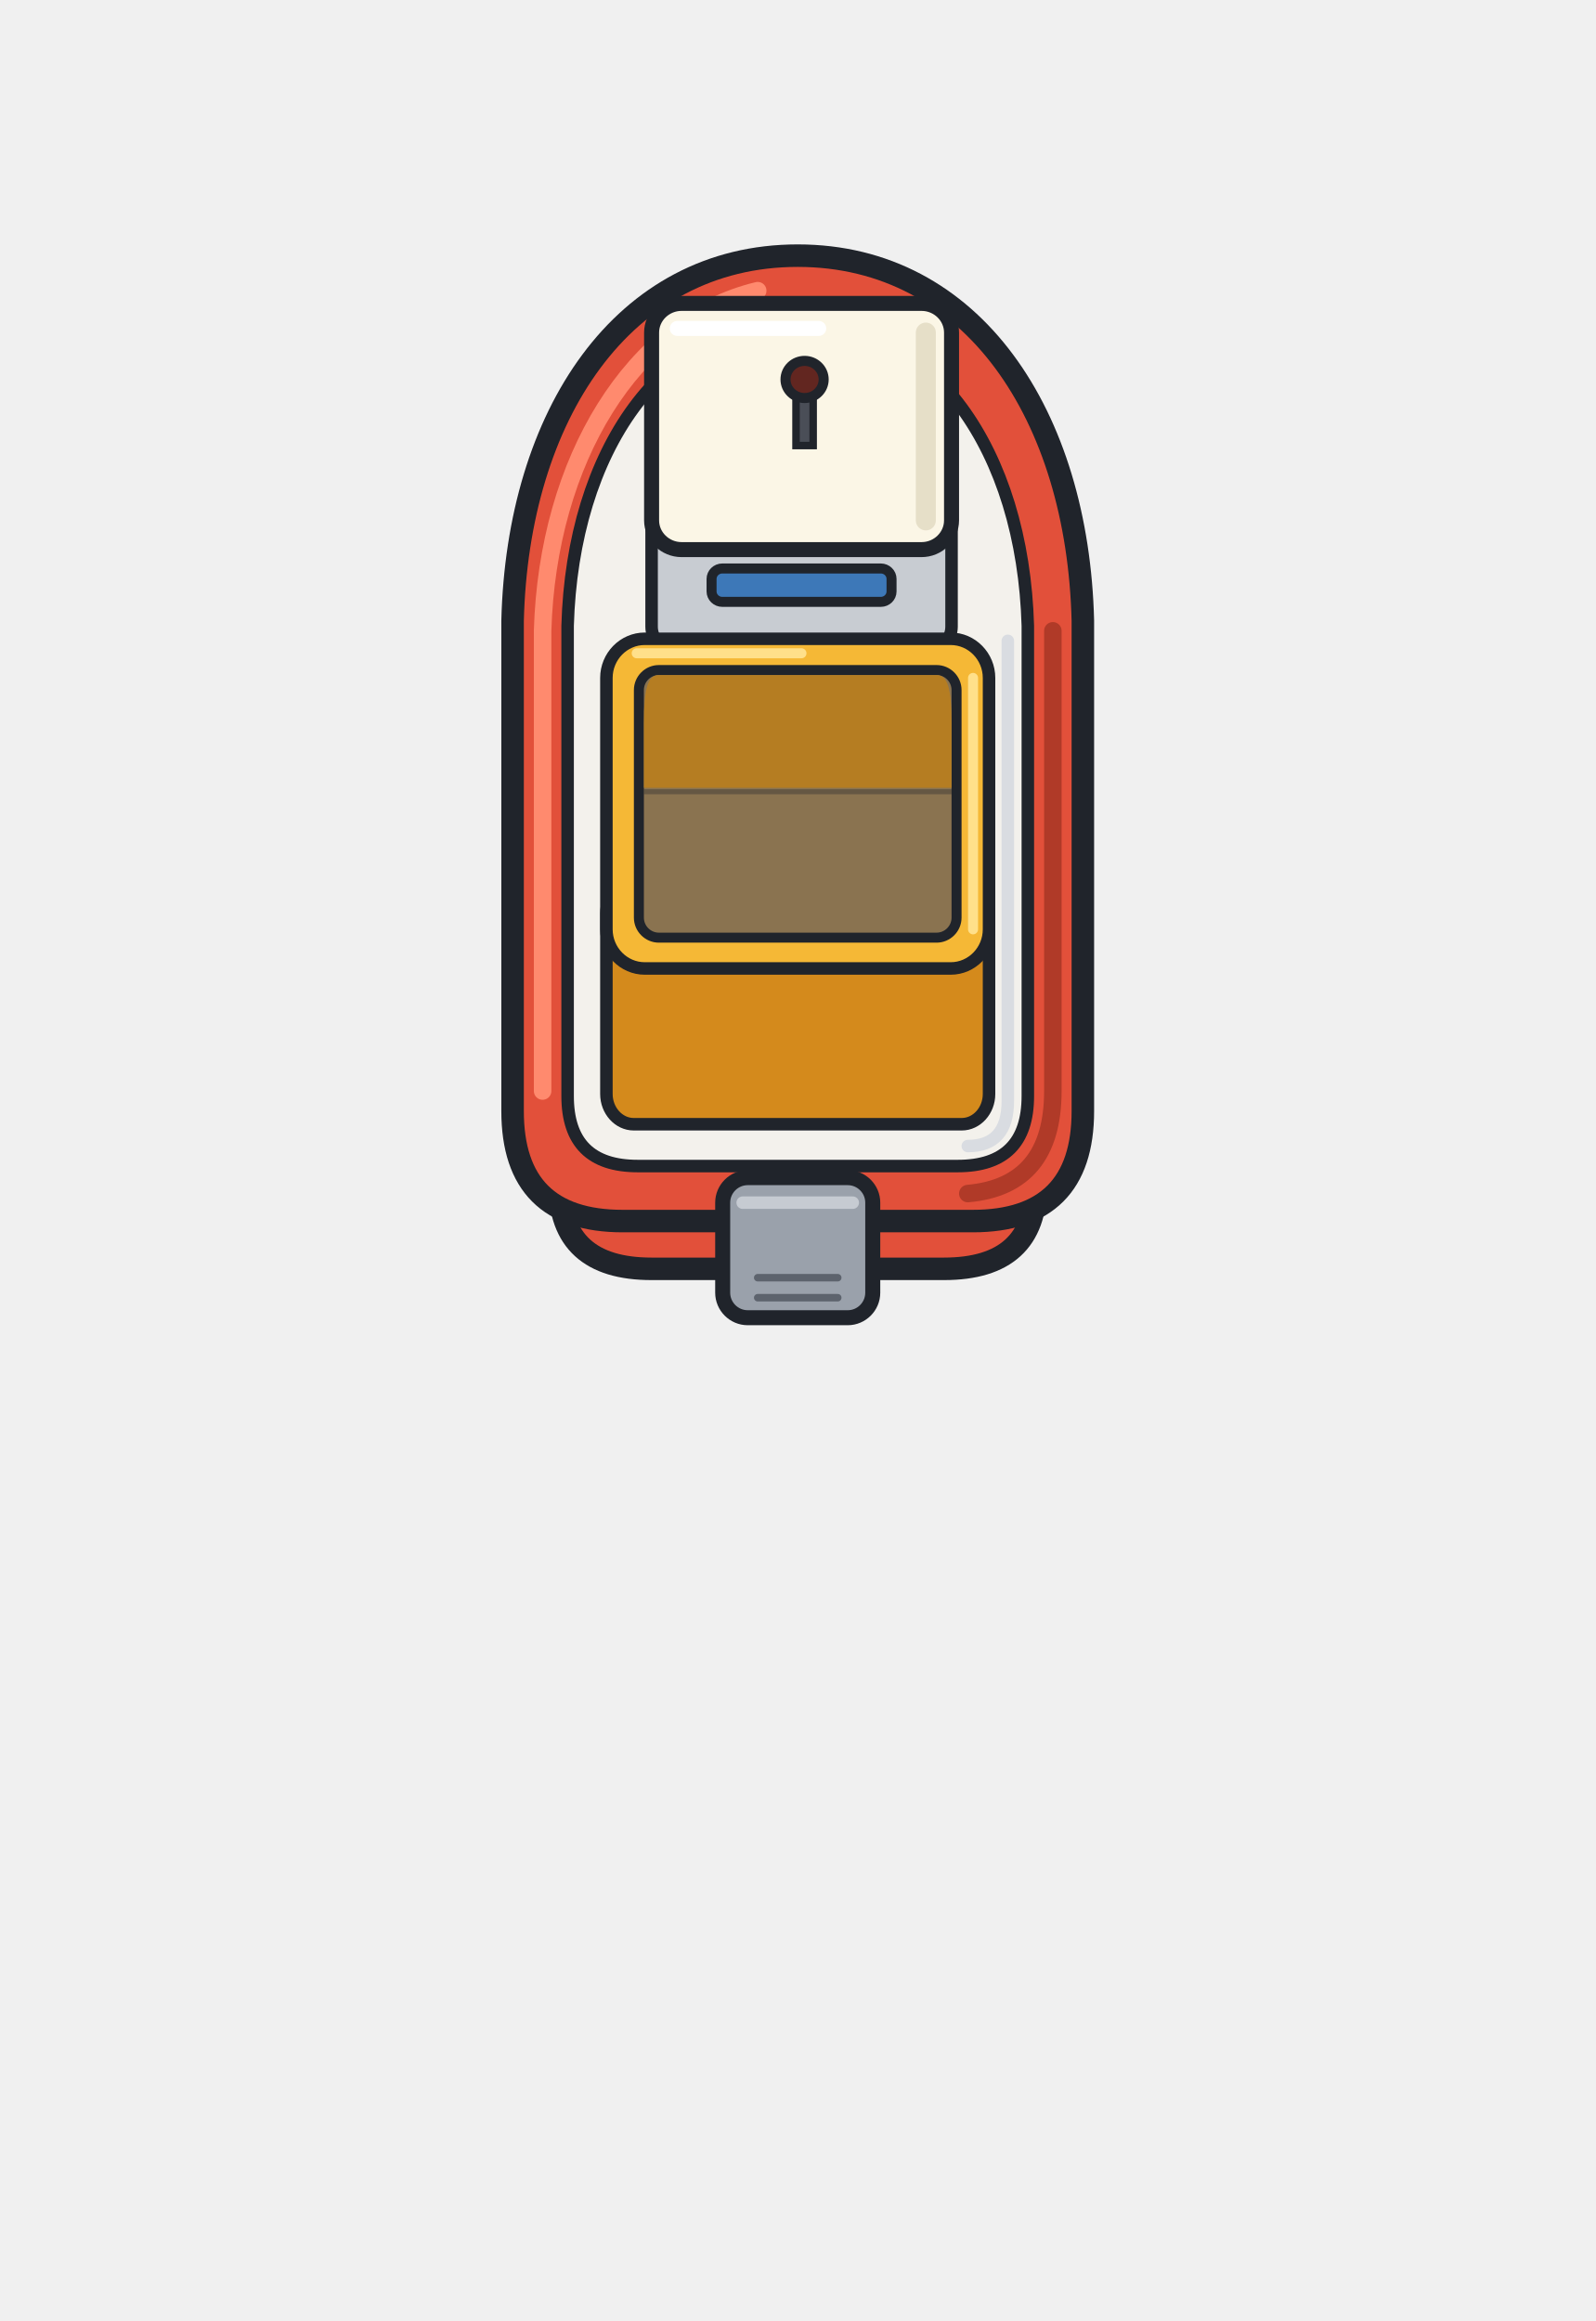
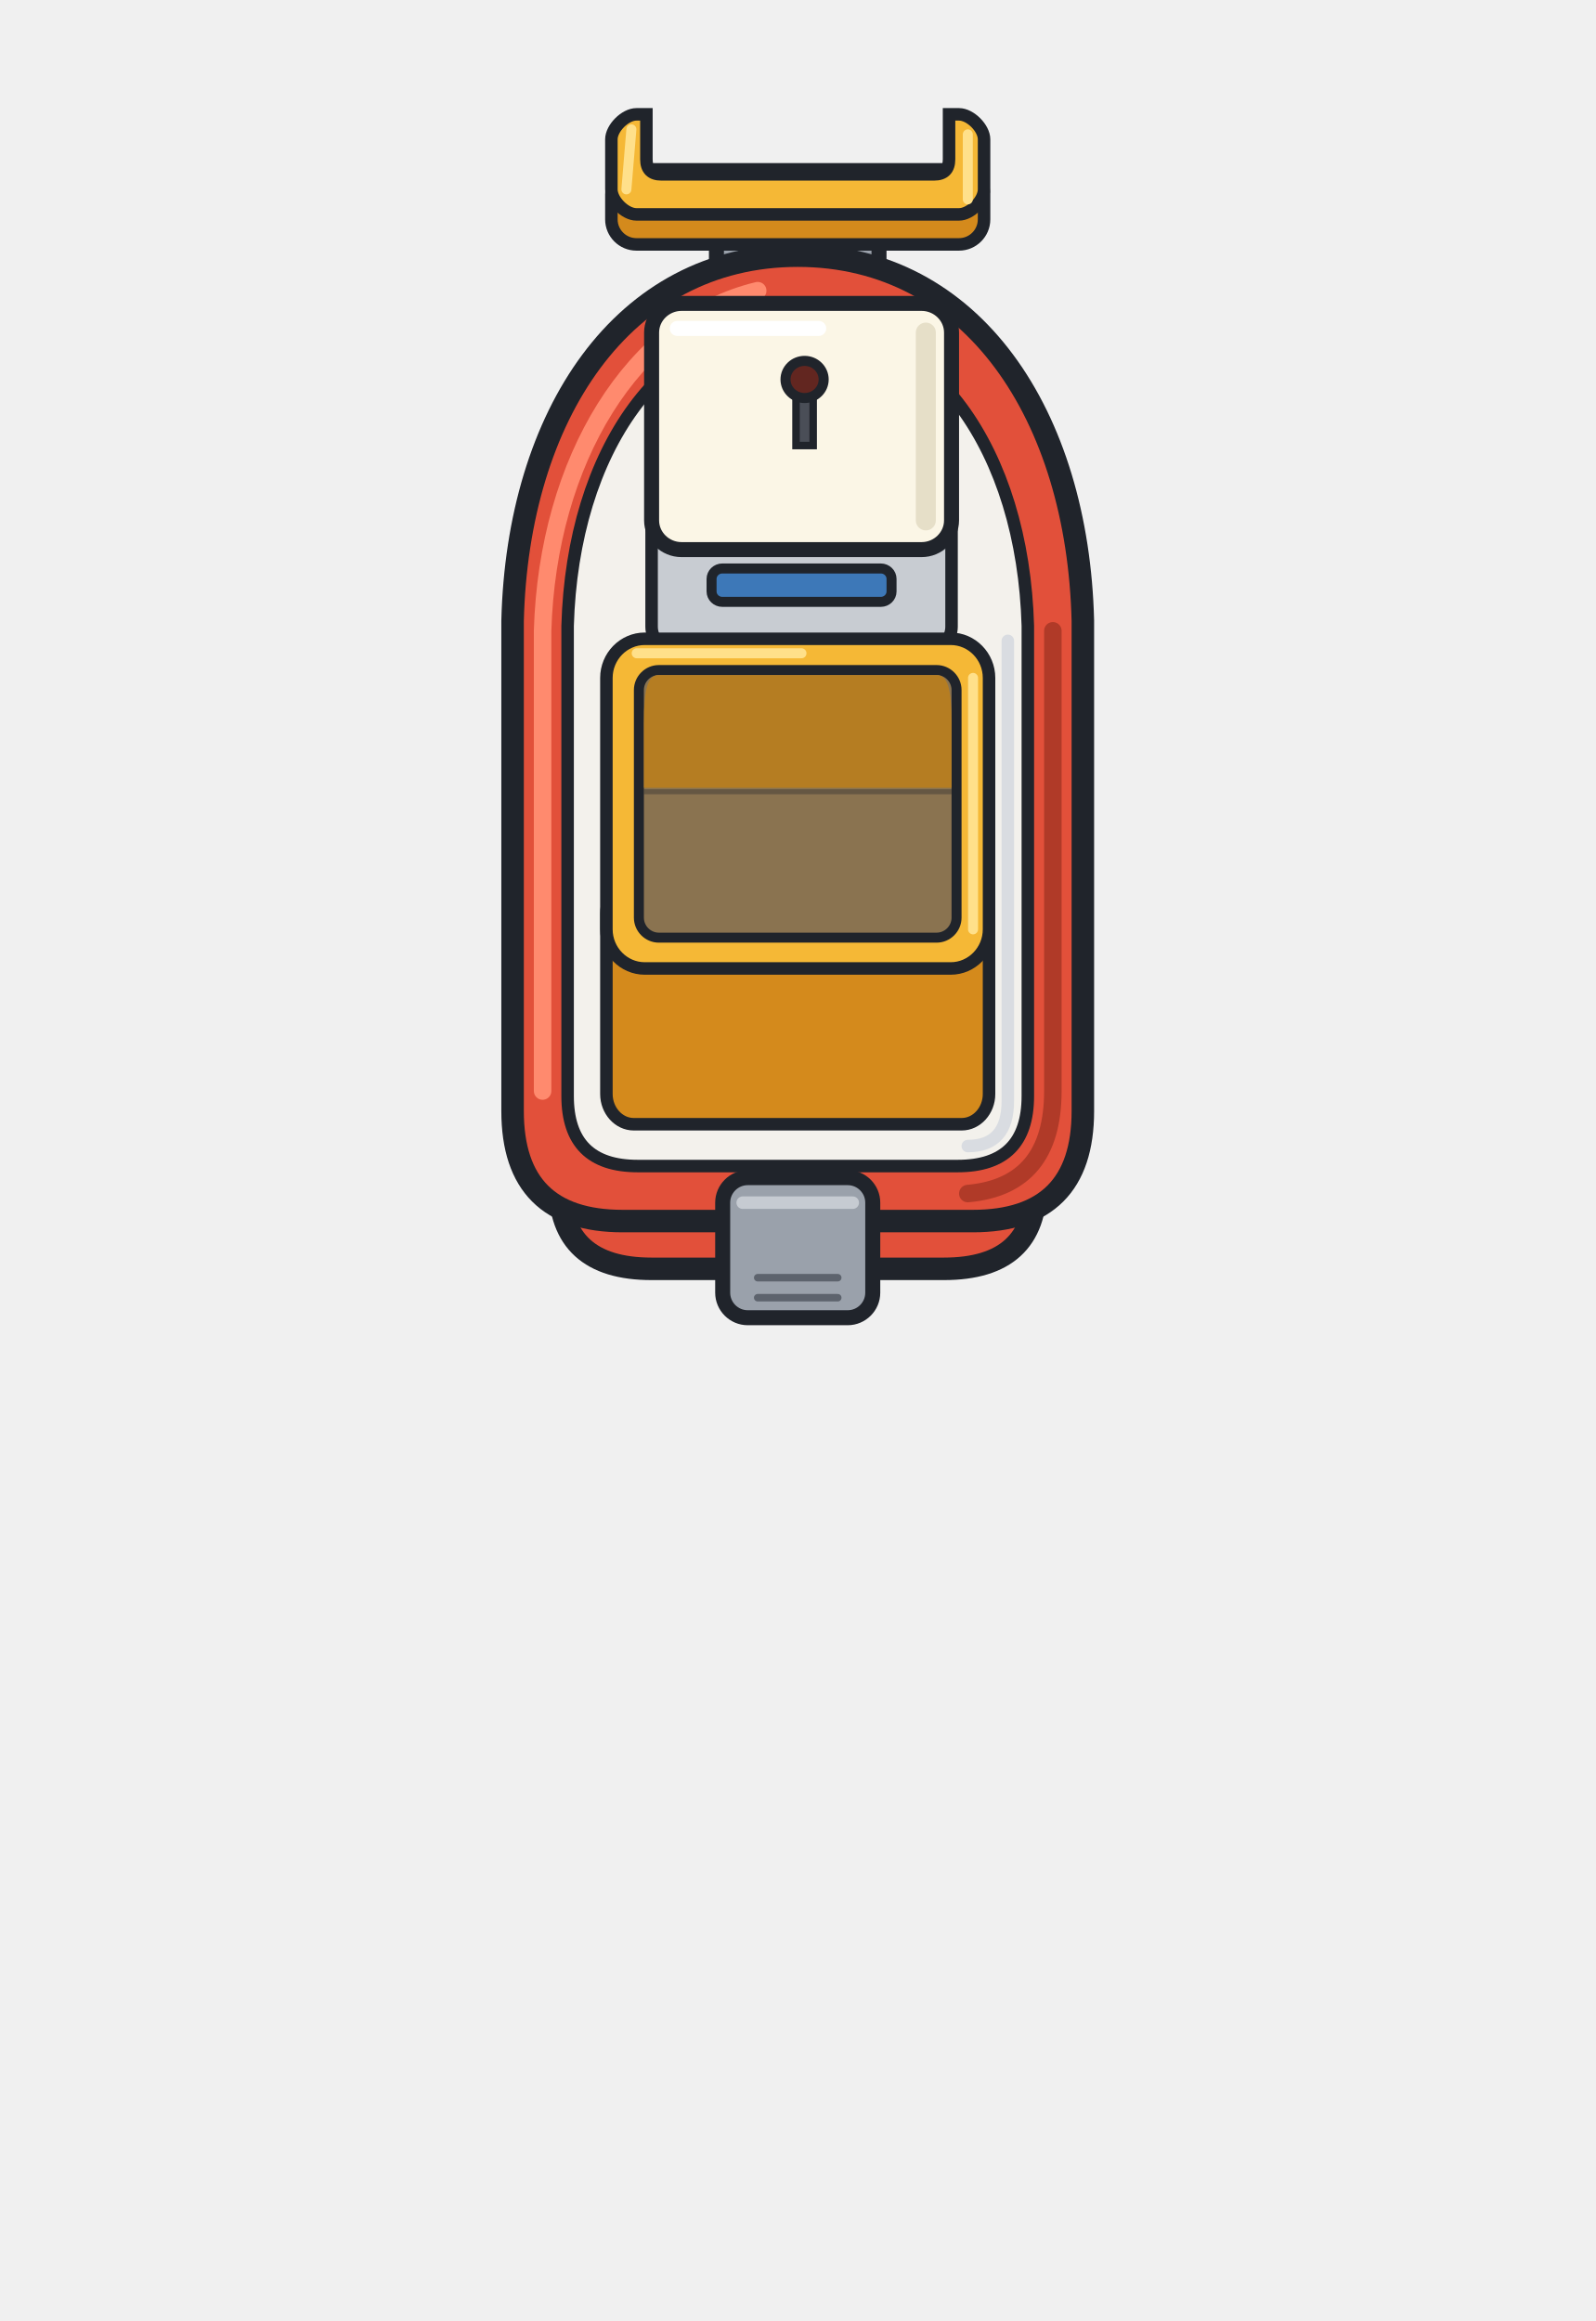
<svg xmlns="http://www.w3.org/2000/svg" viewBox="0 0 586.828 853.758">
  <defs>
    <style>
      .cls-1{fill:#e2503a;stroke:#20242b;stroke-width:8.28;stroke-miterlimit:10}
      .cls-2{fill:none;stroke:#ff8a6e;stroke-width:6.44;stroke-linecap:round}
      .cls-3{fill:none;stroke:#b03a28;stroke-width:6.44;stroke-linecap:round}
      .cls-4{fill:#f3f1ec;stroke:#20242b;stroke-width:4.60;stroke-miterlimit:10}
      .cls-5{fill:none;stroke:#d9dce1;stroke-width:4.60;stroke-linecap:round}
      .cls-6{fill:#9aa1ab;stroke:#20242b;stroke-width:5.52;stroke-miterlimit:10}
      .cls-7{fill:none;stroke:#c6cbd2;stroke-width:4.60;stroke-linecap:round}
      .cls-8{fill:none;stroke:#5d636d;stroke-width:2.76;stroke-linecap:round}
      .cls-9{fill:#c8ccd2;stroke:#20242b;stroke-width:4.60;stroke-miterlimit:10}
      .cls-10{fill:#3d78b8;stroke:#20242b;stroke-width:3.68;stroke-miterlimit:10}
      .cls-11{fill:#fbf6e6;stroke:#20242b;stroke-width:5.52;stroke-miterlimit:10}
      .cls-12{fill:none;stroke:#ffffff;stroke-width:5.52;stroke-linecap:round}
      .cls-13{fill:none;stroke:#e6dfc8;stroke-width:7.36;stroke-linecap:round}
      .cls-14{fill:#4a4e57;stroke:#20242b;stroke-width:2.76;stroke-miterlimit:10}
      .cls-15{fill:#ffb02e;stroke:#20242b;stroke-width:3.68;stroke-miterlimit:10}
      .cls-16{fill:#d48a1c;stroke:#20242b;stroke-width:4.60;stroke-miterlimit:10}
      .cls-17{fill:#f5b836;stroke:#20242b;stroke-width:4.60;stroke-miterlimit:10}
      .cls-18{fill:none;stroke:#ffe08a;stroke-width:3.68;stroke-linecap:round}
      .cls-19{fill:#8a7350;stroke:#20242b;stroke-width:3.68;stroke-miterlimit:10}
      .cls-20{fill:#b57d22}
      .cls-21{fill:none;stroke:#20242b;stroke-opacity:0.35;stroke-width:1.84}
    </style>
  </defs>
  <g id="Asset_15" data-name="Asset 15">
    <g>
+       <g id="coletor">
+         <path d="M267.20 77.02 L272.72 77.02 C274.74 77.02 276.40 78.68 276.40 80.70 L276.40 110.14 C276.40 112.16 274.74 113.82 272.72 113.82 L267.20 113.82 C265.18 113.82 263.52 112.16 263.52 110.14 L263.52 80.70 C263.52 78.68 265.18 77.02 267.20 77.02 Z" class="cls-6" />
+         <path d="M314.12 77.02 L319.64 77.02 C321.66 77.02 323.32 78.68 323.32 80.70 L323.32 110.14 C323.32 112.16 321.66 113.82 319.64 113.82 L314.12 113.82 C312.10 113.82 310.44 112.16 310.44 110.14 L310.44 80.70 C310.44 78.68 312.10 77.02 314.12 77.02 Z" class="cls-6" />
+         <path d="M234.08 62.30 L352.76 62.30 C357.82 62.30 361.96 66.44 361.96 71.50 L361.96 80.70 C361.96 85.76 357.82 89.90 352.76 89.90 L234.08 89.90 C229.02 89.90 224.88 85.76 224.88 80.70 L224.88 71.50 C224.88 66.44 229.02 62.30 234.08 62.30 Z" class="cls-16" />
+         <path d="M234.08 42.06 L237.76 42.06 L237.76 58.62 Q237.76 64.14 243.28 64.14 L343.56 64.14 Q349.08 64.14 349.08 58.62 L349.08 42.06 L352.76 42.06 C356.90 42.06 361.96 47.12 361.96 51.26 L361.96 69.66 C361.96 73.80 356.90 78.86 352.76 78.86 L234.08 78.86 C229.94 78.86 224.88 73.80 224.88 69.66 L224.88 51.26 C224.88 47.12 229.94 42.06 234.08 42.06 Z" class="cls-17" />
+         <path d="M230.40 69.66 L232.24 47.58" class="cls-18" />
+         <path d="M355.98 49.42 L355.98 73.34" class="cls-18" />
+       </g>
      <path d="M293.42 195.72 C347.20 195.72 379.47 240.66 381.01 298.23 L381.01 435.84 C381.01 456.44 369.74 466.73 347.20 466.73 L239.64 466.73 C217.10 466.73 205.83 456.44 205.83 435.84 L205.83 298.23 C207.37 240.66 239.64 195.72 293.42 195.72 Z" class="cls-1" />
      <path d="M293.42 94.04 C357.82 94.04 396.46 152.92 398.30 228.36 L398.30 408.68 C398.30 435.67 384.81 449.16 357.82 449.16 L229.02 449.16 C202.03 449.16 188.54 435.67 188.54 408.68 L188.54 228.36 C190.38 152.92 229.02 94.04 293.42 94.04 Z" class="cls-1" />
      <path d="M199.58 401.32 L199.58 232.04 C201.42 169.48 232.70 117.96 278.70 106.92" class="cls-2" />
      <path d="M387.26 232.04 L387.26 401.32 C387.26 424.63 376.83 437.20 355.98 439.04" class="cls-3" />
      <path d="M293.42 117.96 C343.10 117.96 376.22 165.80 378.06 230.20 L378.06 403.16 C378.06 420.33 369.47 428.92 352.30 428.92 L234.54 428.92 C217.37 428.92 208.78 420.33 208.78 403.16 L208.78 230.20 C210.62 165.80 243.74 117.96 293.42 117.96 Z" class="cls-4" />
      <path d="M370.70 235.72 L370.70 405.00 C370.70 416.04 365.79 421.56 355.98 421.56" class="cls-5" />
      <g>
        <path d="M275.02 433.19 L311.82 433.19 C316.88 433.19 321.02 437.33 321.02 442.39 L321.02 475.51 C321.02 480.57 316.88 484.71 311.82 484.71 L275.02 484.71 C269.96 484.71 265.82 480.57 265.82 475.51 L265.82 442.39 C265.82 437.33 269.96 433.19 275.02 433.19 Z" class="cls-6" />
        <path d="M273.18 442.39 L313.66 442.39" class="cls-7" />
        <path d="M278.70 469.99 L308.14 469.99 M278.70 477.35 L308.14 477.35" class="cls-8" />
      </g>
      <g>
        <path d="M247.55 186.44 L342.12 186.44 C346.45 186.44 350.00 190.18 350.00 194.76 L350.00 230.53 C350.00 235.10 346.45 238.85 342.12 238.85 L247.55 238.85 C243.21 238.85 239.67 235.10 239.67 230.53 L239.67 194.76 C239.67 190.18 243.21 186.44 247.55 186.44 Z" class="cls-9" />
        <path d="M265.67 209.11 L323.99 209.11 C326.16 209.11 327.93 210.84 327.93 212.95 L327.93 217.56 C327.93 219.67 326.16 221.39 323.99 221.39 L265.67 221.39 C263.51 221.39 261.73 219.67 261.73 217.56 L261.73 212.95 C261.73 210.84 263.51 209.11 265.67 209.11 Z" class="cls-10" />
        <path d="M250.70 111.60 L338.97 111.60 C345.03 111.60 350.00 116.43 350.00 122.34 L350.00 191.42 C350.00 197.33 345.03 202.17 338.97 202.17 L250.70 202.17 C244.63 202.17 239.67 197.33 239.67 191.42 L239.67 122.34 C239.67 116.43 244.63 111.60 250.70 111.60 Z" class="cls-11" />
        <path d="M249.12 120.81 L301.14 120.81" class="cls-12" />
        <path d="M340.54 122.34 L340.54 191.42" class="cls-13" />
        <path d="M292.79 144.33 L299.10 144.33 L299.10 163.89 L292.79 163.89 Z" class="cls-14" />
        <path id="luz" d="M288.93 139.58 C288.93 135.81 292.07 132.75 295.95 132.75 C299.82 132.75 302.96 135.81 302.96 139.58 C302.96 143.35 299.82 146.41 295.95 146.41 C292.07 146.41 288.93 143.35 288.93 139.58 Z" fill="#622620" stroke="#20242b" stroke-width="3.7" />
      </g>
      <path d="M233.10 324.80 L353.74 324.80 C359.26 324.80 363.79 329.81 363.79 335.94 L363.79 402.41 C363.79 408.53 359.26 413.54 353.74 413.54 L233.10 413.54 C227.58 413.54 223.05 408.53 223.05 402.41 L223.05 335.94 C223.05 329.81 227.58 324.80 233.10 324.80 Z" class="cls-16" />
      <path d="M237.13 234.97 L349.71 234.97 C357.45 234.97 363.79 241.44 363.79 249.36 L363.79 341.85 C363.79 349.77 357.45 356.24 349.71 356.24 L237.13 356.24 C229.39 356.24 223.05 349.77 223.05 341.85 L223.05 249.36 C223.05 241.44 229.39 234.97 237.13 234.97 Z" class="cls-17" />
      <path d="M234.19 240.30 L294.80 240.30" class="cls-18" />
      <path d="M357.91 249.36 L357.91 341.85" class="cls-18" />
      <path id="cacamba" d="M242.36 246.47 L344.48 246.47 C348.53 246.47 351.84 249.78 351.84 253.83 L351.84 337.55 C351.84 341.59 348.53 344.91 344.48 344.91 L242.36 344.91 C238.31 344.91 235.00 341.59 235.00 337.55 L235.00 253.83 C235.00 249.78 238.31 246.47 242.36 246.47 Z" class="cls-19" />
      <path id="cacamba_parede" d="M242.36 248.31 L344.48 248.31 C348.53 248.31 350.00 253.05 350.00 266.08 L350.00 289.78 L236.84 289.78 L236.84 266.08 C236.84 253.05 238.31 248.31 242.36 248.31 Z" class="cls-20" />
      <path d="M236.84 291.24 L350.00 291.24" class="cls-21" />
    </g>
  </g>
</svg>
